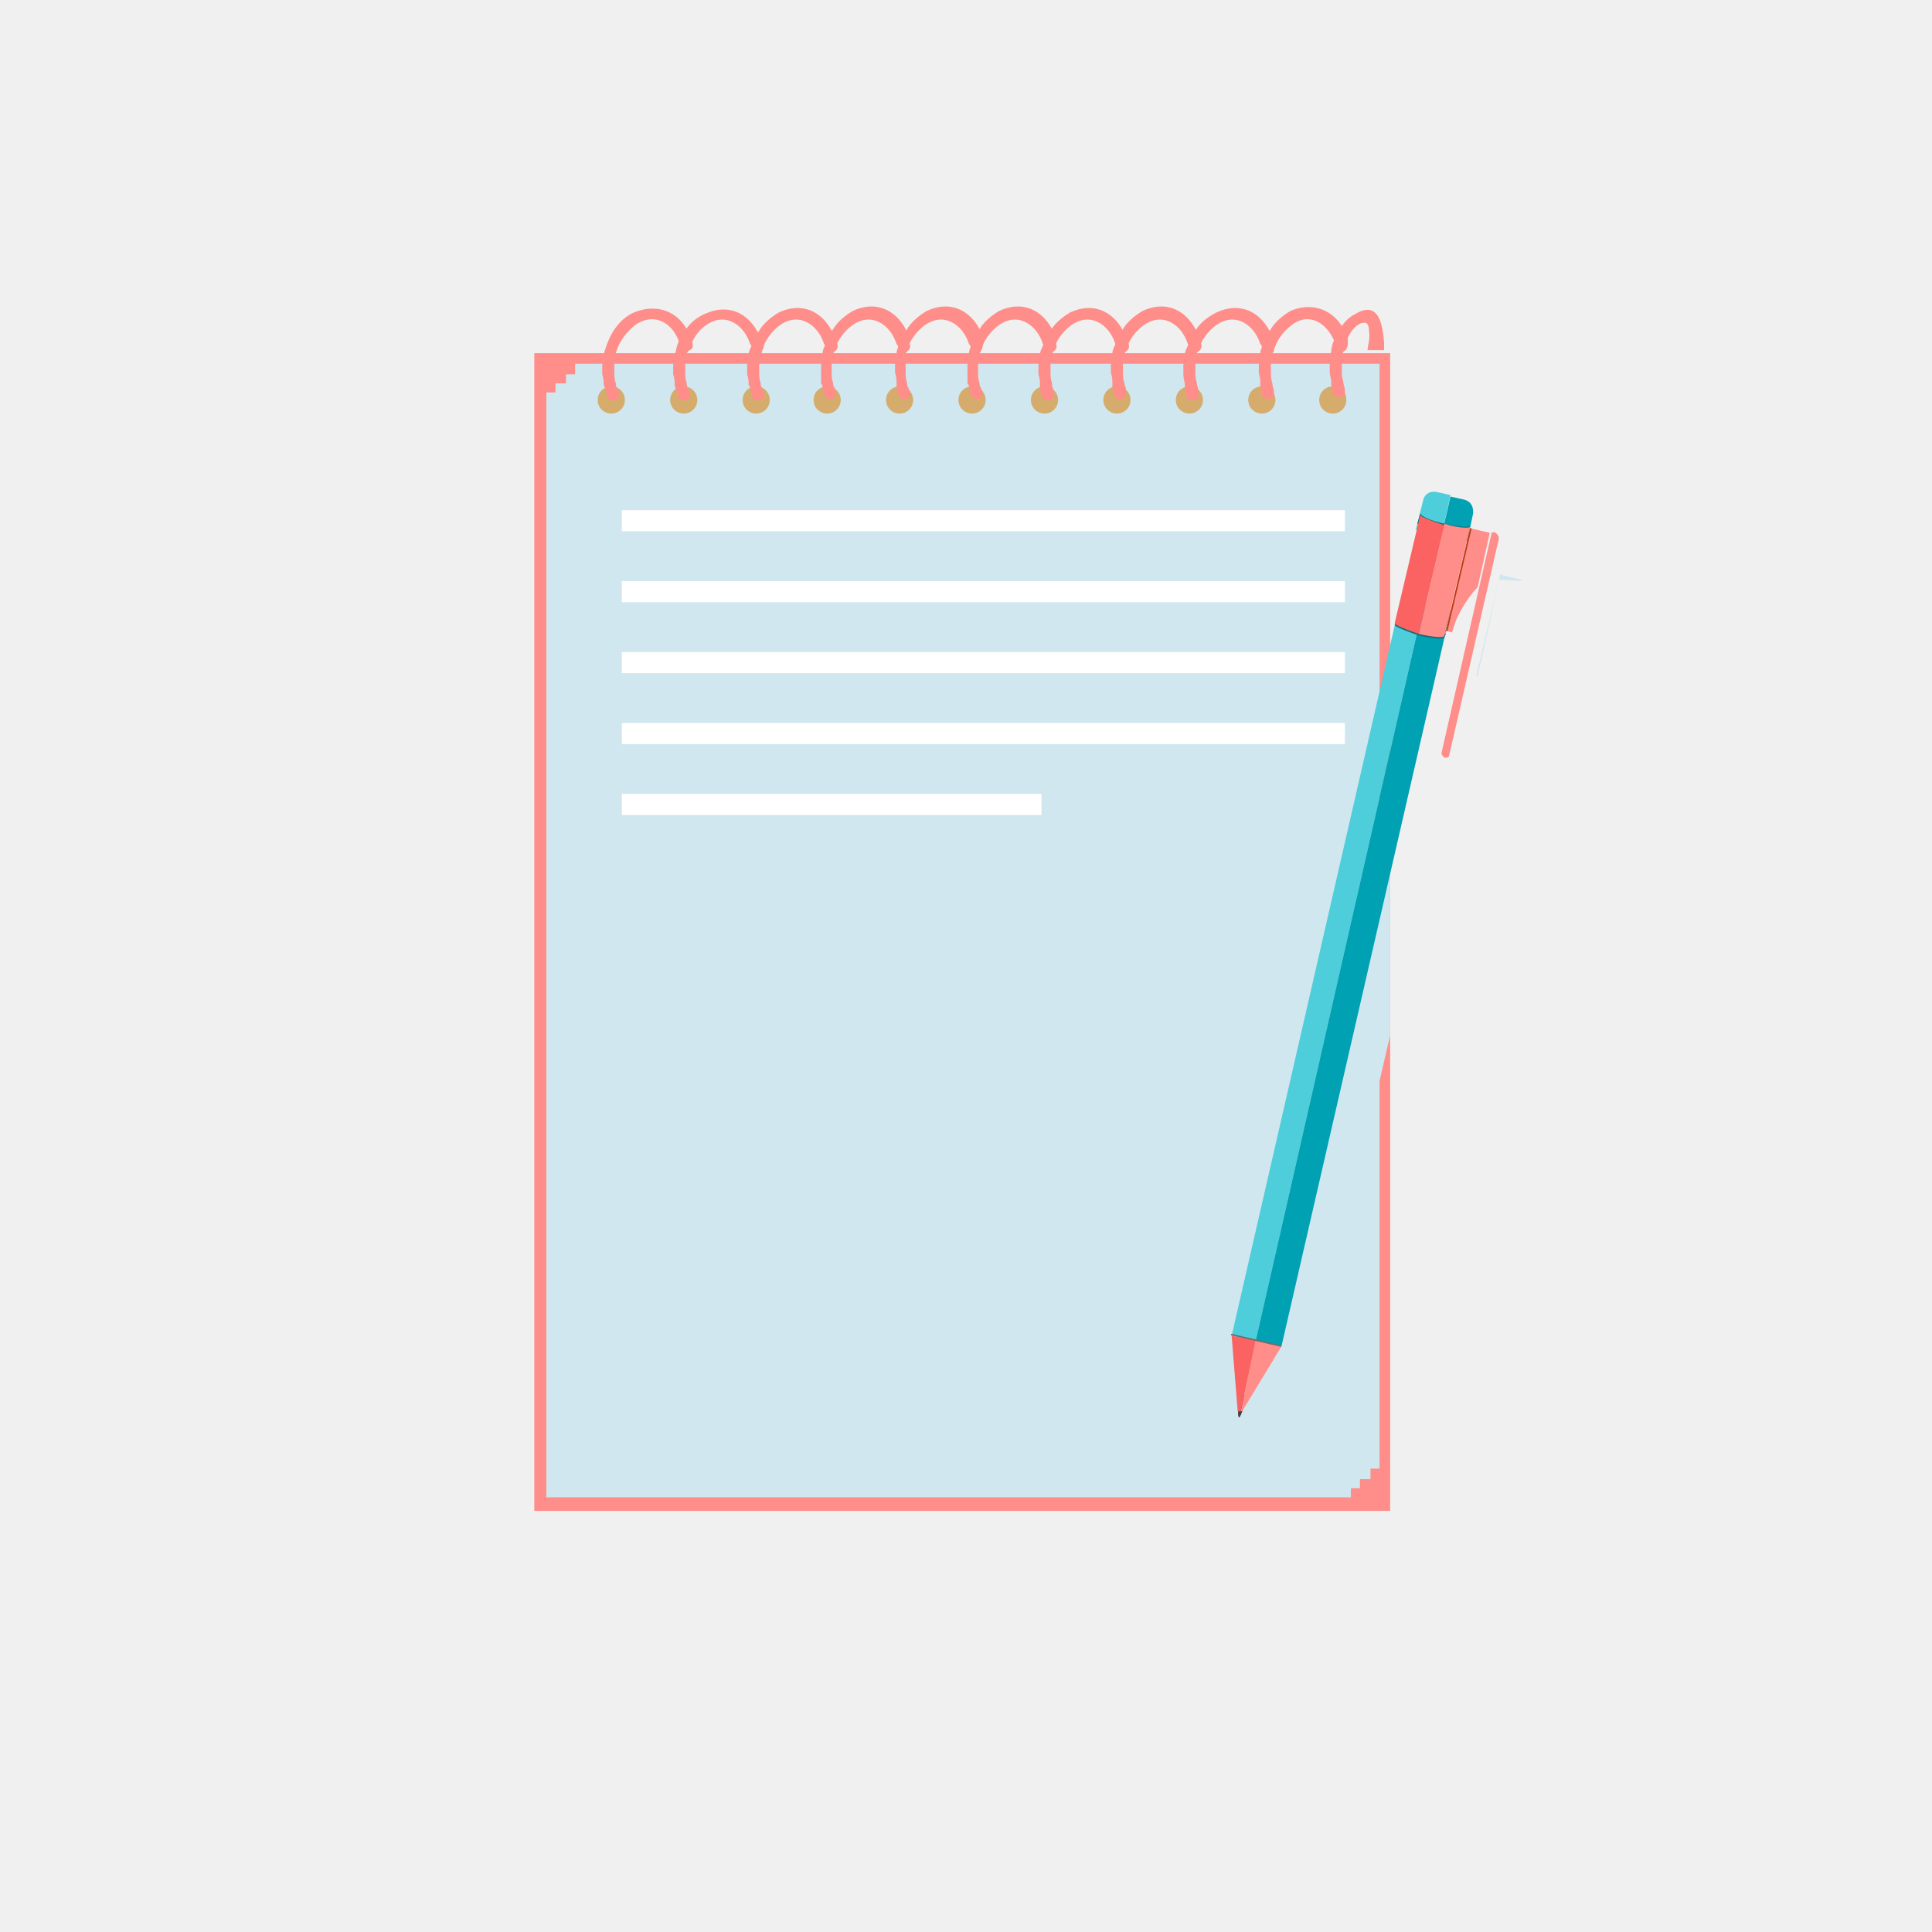
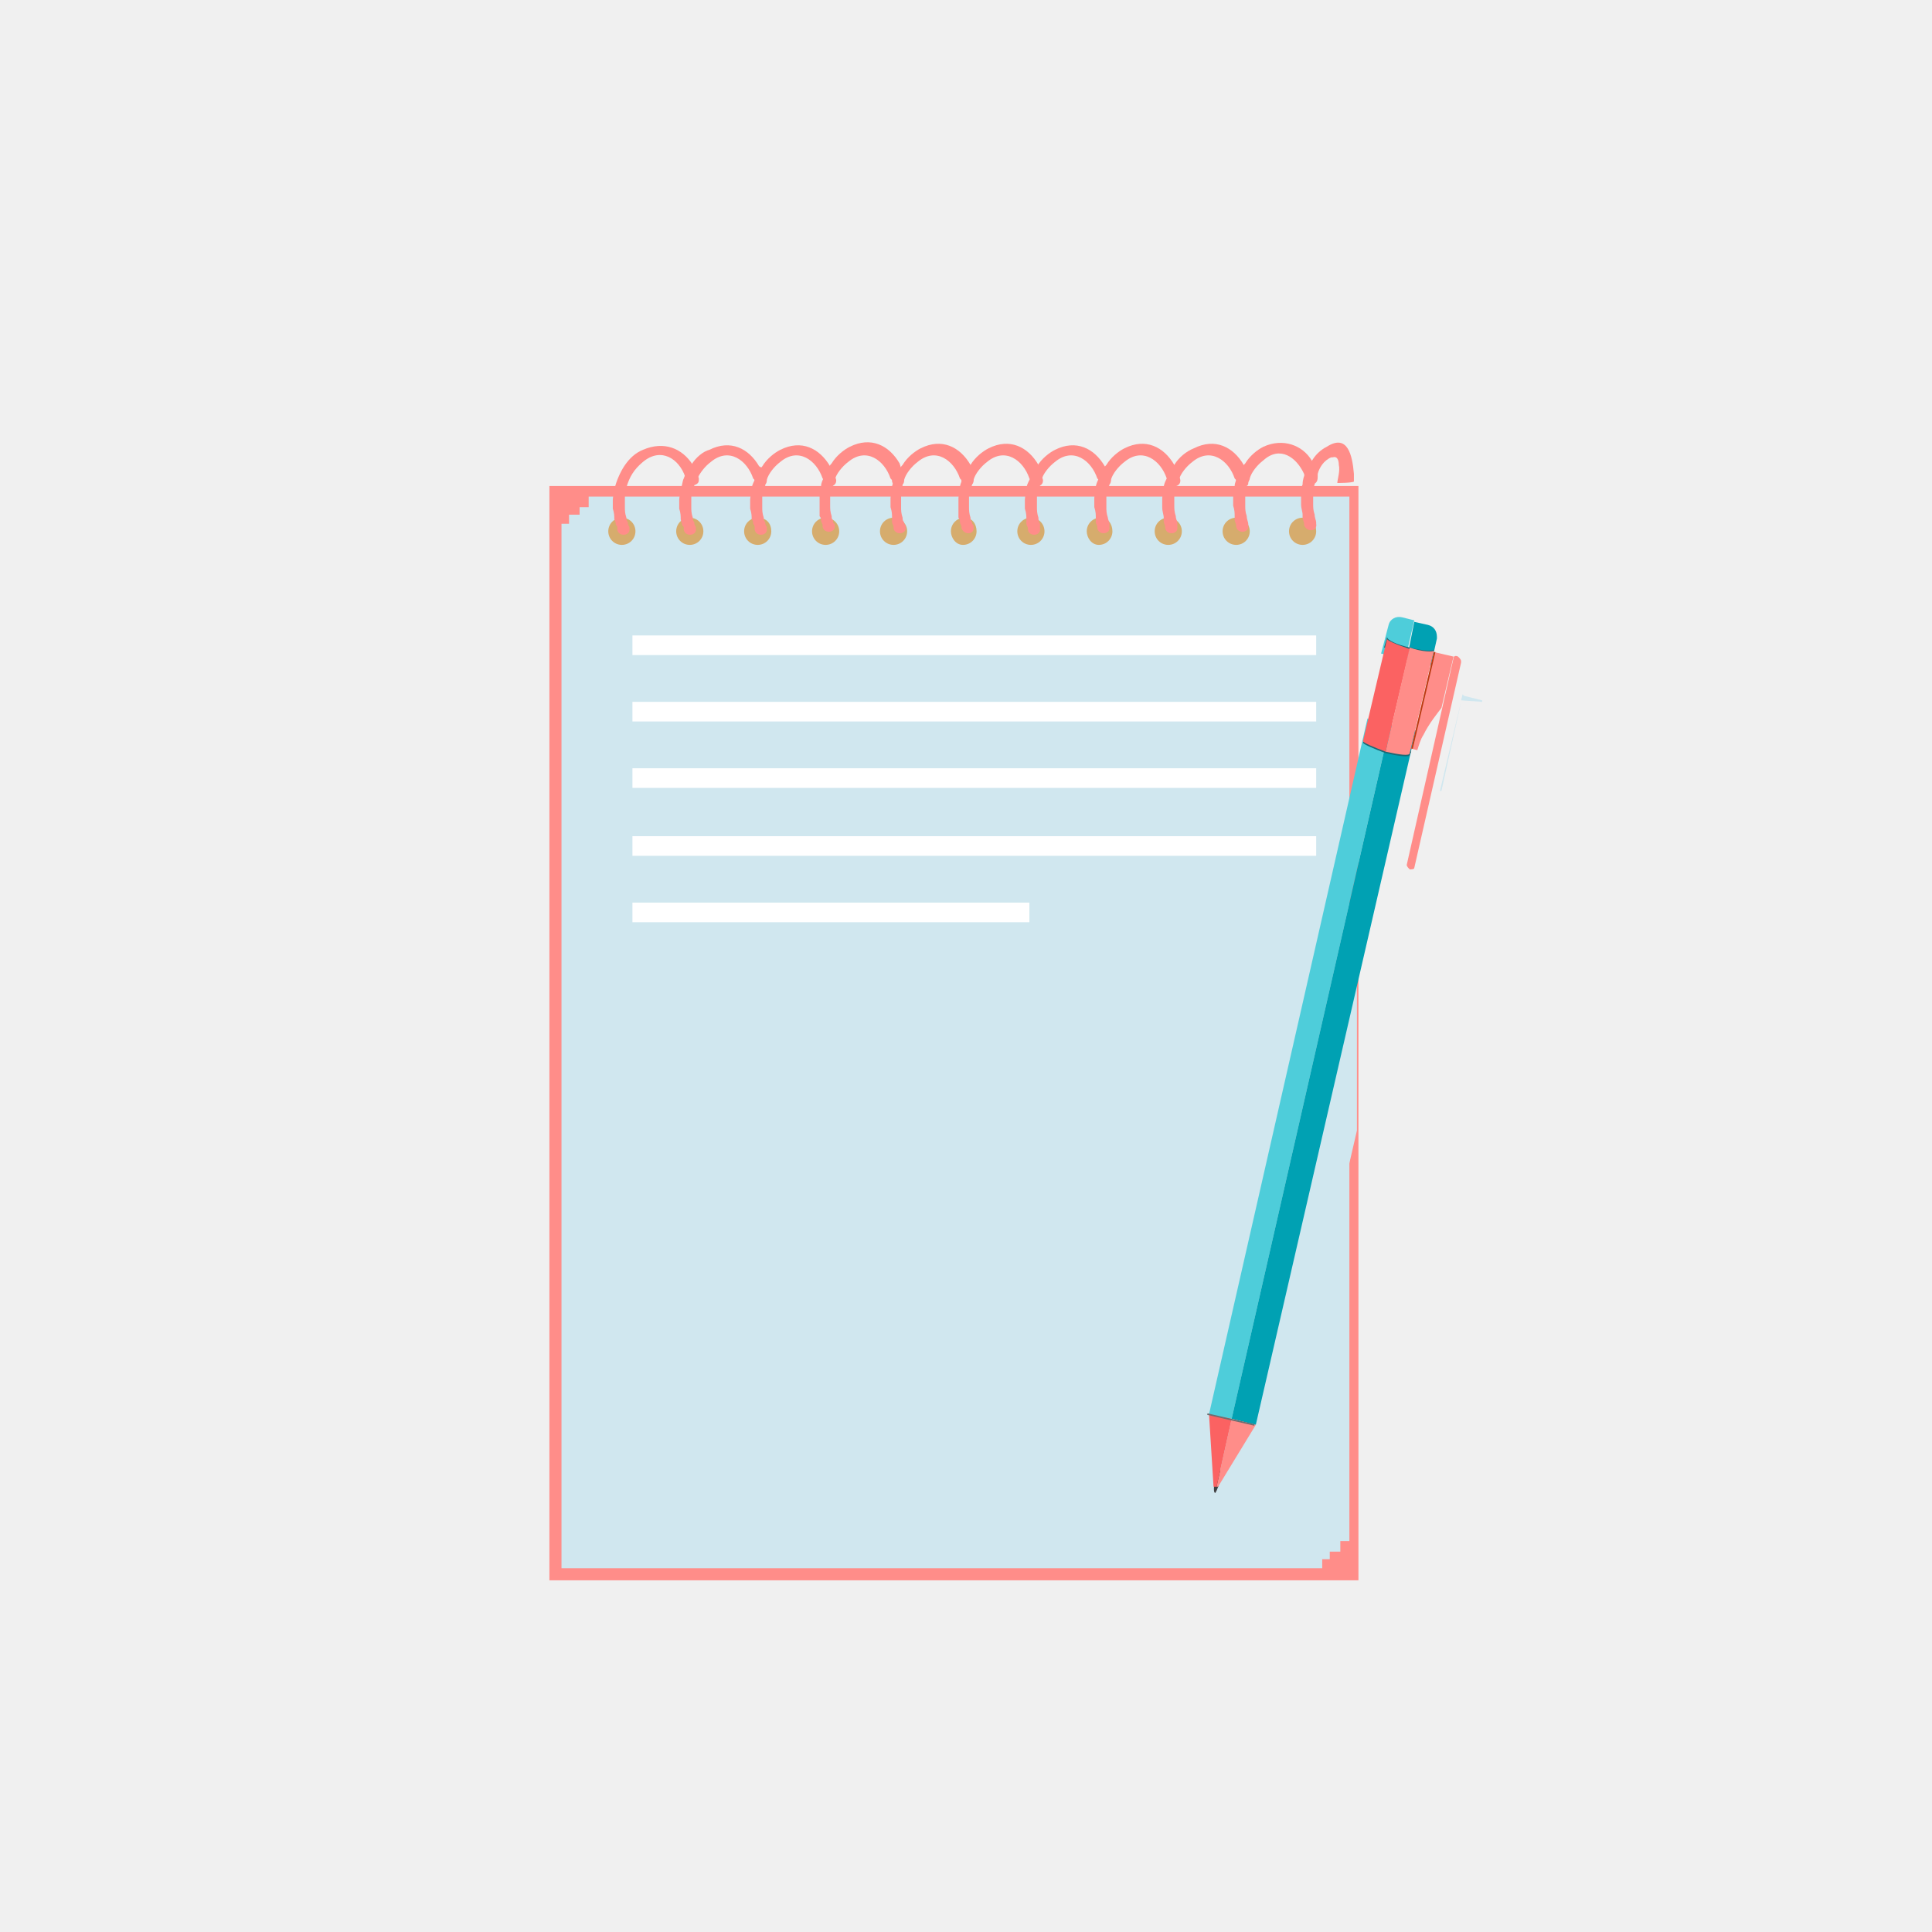
<svg xmlns="http://www.w3.org/2000/svg" version="1.1" id="图层_1" x="0px" y="0px" viewBox="0 0 128 128" style="enable-background:new 0 0 128 128;" xml:space="preserve">
  <style type="text/css">
	.st0{fill:#FF8D89;}
	.st1{fill:#D0E7EF;}
	.st2{fill:#D6AC6D;}
	.st3{fill:#FFFFFF;}
	.st4{fill:#EBE1B5;}
	.st5{fill:#4ECDDA;}
	.st6{fill:#00A1B3;}
	.st7{fill:#196975;}
	.st8{fill:#FB6262;}
	.st9{fill:#414042;}
	.st10{fill:#6D6E71;}
	.st11{fill:#BA3B10;}
</style>
  <g>
    <g>
-       <rect x="35.4" y="23.4" class="st0" width="56.7" height="76.7" />
-       <rect x="36.2" y="26" class="st1" width="53.3" height="73.2" />
-       <rect x="36.8" y="25.4" class="st1" width="53.3" height="73.2" />
-       <rect x="37.5" y="24.8" class="st1" width="53.3" height="73.2" />
-       <rect x="38.1" y="24.1" class="st1" width="53.3" height="73.2" />
+       <rect x="36.4" y="32.2" class="st0" width="53.6" height="72.5" />
+       <rect x="37.2" y="34.7" class="st1" width="50.4" height="69.2" />
+       <rect x="37.7" y="34.1" class="st1" width="50.4" height="69.2" />
+       <rect x="38.4" y="33.6" class="st1" width="50.4" height="69.2" />
+       <rect x="39" y="32.9" class="st1" width="50.4" height="69.2" />
      <g>
-         <path class="st2" d="M41.4,26.5c0,0.5-0.4,0.9-0.9,0.9c-0.5,0-0.9-0.4-0.9-0.9c0-0.5,0.4-0.9,0.9-0.9C41,25.6,41.4,26,41.4,26.5z     " />
-         <path class="st2" d="M46.2,26.5c0,0.5-0.4,0.9-0.9,0.9c-0.5,0-0.9-0.4-0.9-0.9c0-0.5,0.4-0.9,0.9-0.9     C45.8,25.6,46.2,26,46.2,26.5z" />
-         <path class="st2" d="M51,26.5c0,0.5-0.4,0.9-0.9,0.9c-0.5,0-0.9-0.4-0.9-0.9c0-0.5,0.4-0.9,0.9-0.9C50.6,25.6,51,26,51,26.5z" />
-         <path class="st2" d="M55.7,26.5c0,0.5-0.4,0.9-0.9,0.9c-0.5,0-0.9-0.4-0.9-0.9c0-0.5,0.4-0.9,0.9-0.9     C55.3,25.6,55.7,26,55.7,26.5z" />
-         <path class="st2" d="M60.5,26.5c0,0.5-0.4,0.9-0.9,0.9c-0.5,0-0.9-0.4-0.9-0.9c0-0.5,0.4-0.9,0.9-0.9     C60.1,25.6,60.5,26,60.5,26.5z" />
-         <path class="st2" d="M65.3,26.5c0,0.5-0.4,0.9-0.9,0.9c-0.5,0-0.9-0.4-0.9-0.9c0-0.5,0.4-0.9,0.9-0.9     C64.9,25.6,65.3,26,65.3,26.5z" />
-         <path class="st2" d="M70.1,26.5c0,0.5-0.4,0.9-0.9,0.9c-0.5,0-0.9-0.4-0.9-0.9c0-0.5,0.4-0.9,0.9-0.9     C69.7,25.6,70.1,26,70.1,26.5z" />
-         <path class="st2" d="M74.9,26.5c0,0.5-0.4,0.9-0.9,0.9s-0.9-0.4-0.9-0.9c0-0.5,0.4-0.9,0.9-0.9S74.9,26,74.9,26.5z" />
-         <path class="st2" d="M79.7,26.5c0,0.5-0.4,0.9-0.9,0.9s-0.9-0.4-0.9-0.9c0-0.5,0.4-0.9,0.9-0.9S79.7,26,79.7,26.5z" />
-         <path class="st2" d="M84.5,26.5c0,0.5-0.4,0.9-0.9,0.9s-0.9-0.4-0.9-0.9c0-0.5,0.4-0.9,0.9-0.9S84.5,26,84.5,26.5z" />
-         <path class="st2" d="M89.2,26.5c0,0.5-0.4,0.9-0.9,0.9c-0.5,0-0.9-0.4-0.9-0.9c0-0.5,0.4-0.9,0.9-0.9     C88.9,25.6,89.2,26,89.2,26.5z" />
+         <path class="st2" d="M42.1,35.2c0,0.5-0.4,0.9-0.9,0.9c-0.5,0-0.9-0.4-0.9-0.9c0-0.5,0.4-0.9,0.9-0.9     C41.7,34.3,42.1,34.7,42.1,35.2z" />
+         <path class="st2" d="M46.6,35.2c0,0.5-0.4,0.9-0.9,0.9c-0.5,0-0.9-0.4-0.9-0.9c0-0.5,0.4-0.9,0.9-0.9     C46.2,34.3,46.6,34.7,46.6,35.2z" />
+         <path class="st2" d="M51.1,35.2c0,0.5-0.4,0.9-0.9,0.9c-0.5,0-0.9-0.4-0.9-0.9c0-0.5,0.4-0.9,0.9-0.9     C50.8,34.3,51.1,34.7,51.1,35.2z" />
+         <path class="st2" d="M55.6,35.2c0,0.5-0.4,0.9-0.9,0.9c-0.5,0-0.9-0.4-0.9-0.9c0-0.5,0.4-0.9,0.9-0.9     C55.2,34.3,55.6,34.7,55.6,35.2z" />
+         <path class="st2" d="M60.1,35.2c0,0.5-0.4,0.9-0.9,0.9c-0.5,0-0.9-0.4-0.9-0.9c0-0.5,0.4-0.9,0.9-0.9     C59.7,34.3,60.1,34.7,60.1,35.2z" />
+         <path class="st2" d="M64.7,35.2c0,0.5-0.4,0.9-0.9,0.9S63,35.6,63,35.2c0-0.5,0.4-0.9,0.9-0.9S64.7,34.7,64.7,35.2z" />
+         <path class="st2" d="M69.2,35.2c0,0.5-0.4,0.9-0.9,0.9c-0.5,0-0.9-0.4-0.9-0.9c0-0.5,0.4-0.9,0.9-0.9     C68.8,34.3,69.2,34.7,69.2,35.2z" />
+         <path class="st2" d="M73.7,35.2c0,0.5-0.4,0.9-0.9,0.9S72,35.6,72,35.2c0-0.5,0.4-0.9,0.9-0.9S73.7,34.7,73.7,35.2z" />
+         <path class="st2" d="M78.3,35.2c0,0.5-0.4,0.9-0.9,0.9c-0.5,0-0.9-0.4-0.9-0.9c0-0.5,0.4-0.9,0.9-0.9     C77.9,34.3,78.3,34.7,78.3,35.2z" />
+         <path class="st2" d="M82.8,35.2c0,0.5-0.4,0.9-0.9,0.9s-0.9-0.4-0.9-0.9c0-0.5,0.4-0.9,0.9-0.9S82.8,34.7,82.8,35.2z" />
+         <path class="st2" d="M87.2,35.2c0,0.5-0.4,0.9-0.9,0.9s-0.9-0.4-0.9-0.9c0-0.5,0.4-0.9,0.9-0.9C86.9,34.3,87.2,34.7,87.2,35.2z" />
      </g>
      <g>
-         <path class="st0" d="M45.9,22.8c0,0.2,0,0.3-0.2,0.4c-0.2,0.1-0.5,0.1-0.6-0.2c0-0.1-0.1-0.2-0.1-0.3c-0.4-1.3-1.7-2.1-3-1.1     c-0.6,0.5-1,1.1-1.2,1.8c-0.1,0.2-0.1,0.5-0.1,0.7c0,0.2,0,0.4,0,0.6c0,0.2,0,0.4,0.1,0.7c0,0.1,0,0.2,0.1,0.3     c0,0.1,0,0.2,0.1,0.3c0,0,0,0.1,0,0.1c0.1,0.5-0.7,0.6-0.8,0.1c0-0.1,0-0.1,0-0.1c0-0.1,0-0.2-0.1-0.2c0-0.1,0-0.2-0.1-0.4     c0-0.2,0-0.4-0.1-0.7c0-0.2,0-0.4,0-0.6c0-0.2,0.1-0.5,0.1-0.7c0.3-1.2,0.9-2.3,2-2.8c1.5-0.6,2.8-0.1,3.5,1.1     C45.6,22.1,45.8,22.4,45.9,22.8C45.8,22.8,45.9,22.8,45.9,22.8z" />
+         <path class="st0" d="M46.3,31.7c0,0.2,0,0.3-0.2,0.4c-0.2,0.1-0.5,0.1-0.6-0.2c0-0.1-0.1-0.2-0.1-0.3c-0.4-1.2-1.6-2-2.8-1     c-0.6,0.5-0.9,1-1.1,1.7c-0.1,0.2-0.1,0.5-0.1,0.7c0,0.2,0,0.4,0,0.6s0,0.4,0.1,0.7c0,0.1,0,0.2,0.1,0.3c0,0.1,0,0.2,0.1,0.3v0.1     c0.1,0.5-0.7,0.6-0.8,0.1c0-0.1,0-0.1,0-0.1c0-0.1,0-0.2-0.1-0.2c0-0.1,0-0.2-0.1-0.4c0-0.2,0-0.4-0.1-0.7c0-0.2,0-0.4,0-0.6     s0.1-0.5,0.1-0.7c0.3-1.1,0.9-2.2,1.9-2.6c1.4-0.6,2.6-0.1,3.3,1C46,31,46.2,31.3,46.3,31.7C46.2,31.7,46.3,31.7,46.3,31.7z" />
      </g>
      <g>
-         <path class="st0" d="M50.6,22.9c0,0.1,0,0.2-0.1,0.3c-0.2,0.2-0.6,0.2-0.7-0.2c0-0.1,0-0.1-0.1-0.2c-0.4-1.3-1.7-2.2-3-1.2     c-0.4,0.3-0.7,0.7-0.9,1.2c0,0,0,0,0,0c-0.1,0.1-0.1,0.3-0.2,0.4c0,0.1,0,0.1-0.1,0.2c-0.1,0.2-0.1,0.5-0.1,0.7     c0,0.2,0,0.4,0,0.6c0,0.2,0,0.4,0.1,0.7c0,0.1,0,0.2,0.1,0.3c0,0.1,0,0.2,0.1,0.3c0,0,0,0.1,0,0.1c0.1,0.5-0.7,0.6-0.8,0.1     c0-0.1,0-0.1,0-0.1c0-0.1,0-0.1-0.1-0.2c0-0.1-0.1-0.3-0.1-0.4c0-0.2,0-0.4-0.1-0.7c0-0.2,0-0.4,0-0.6c0-0.2,0.1-0.5,0.1-0.7     c0.1-0.2,0.1-0.5,0.2-0.7c0.1-0.3,0.3-0.7,0.5-0.9c0.3-0.5,0.8-0.9,1.3-1.1c1.5-0.7,2.8-0.1,3.5,1.2     C50.4,22.1,50.5,22.5,50.6,22.9C50.6,22.8,50.6,22.9,50.6,22.9z" />
+         <path class="st0" d="M50.8,31.8c0,0.1,0,0.2-0.1,0.3c-0.2,0.2-0.6,0.2-0.7-0.2c0-0.1,0-0.1-0.1-0.2c-0.4-1.2-1.6-2.1-2.8-1.1     c-0.4,0.3-0.7,0.7-0.9,1.1l0,0c-0.1,0.1-0.1,0.3-0.2,0.4c0,0.1,0,0.1-0.1,0.2c-0.1,0.2-0.1,0.5-0.1,0.7c0,0.2,0,0.4,0,0.6     s0,0.4,0.1,0.7c0,0.1,0,0.2,0.1,0.3c0,0.1,0,0.2,0.1,0.3v0.1c0.1,0.5-0.7,0.6-0.8,0.1c0-0.1,0-0.1,0-0.1c0-0.1,0-0.1-0.1-0.2     c0-0.1-0.1-0.3-0.1-0.4c0-0.2,0-0.4-0.1-0.7c0-0.2,0-0.4,0-0.6s0.1-0.5,0.1-0.7c0.1-0.2,0.1-0.5,0.2-0.7c0.1-0.3,0.3-0.7,0.5-0.9     c0.3-0.5,0.8-0.9,1.2-1c1.4-0.7,2.6-0.1,3.3,1.1C50.6,31,50.7,31.4,50.8,31.8C50.8,31.7,50.8,31.8,50.8,31.8z" />
      </g>
      <g>
-         <path class="st0" d="M55.5,22.9c0,0.1,0,0.2-0.1,0.3c-0.2,0.2-0.6,0.2-0.7-0.2c0-0.1,0-0.1-0.1-0.2c-0.4-1.3-1.7-2.2-3-1.2     c-0.4,0.3-0.8,0.8-1,1.3c0,0.1-0.1,0.2-0.1,0.3c0,0.1,0,0.2-0.1,0.2c-0.1,0.2-0.1,0.5-0.1,0.7c0,0.2,0,0.4,0,0.6     c0,0.2,0,0.4,0.1,0.7c0,0.1,0,0.2,0.1,0.3c0,0.1,0,0.2,0.1,0.3c0,0,0,0.1,0,0.1c0.1,0.5-0.7,0.6-0.8,0.1c0-0.1,0-0.1,0-0.1     c0-0.1,0-0.2-0.1-0.3c0-0.1,0-0.2-0.1-0.3c0-0.2,0-0.4-0.1-0.7c0-0.2,0-0.4,0-0.6c0-0.2,0.1-0.5,0.1-0.7c0-0.2,0.1-0.4,0.2-0.6     c0.1-0.3,0.3-0.7,0.5-1c0.3-0.5,0.8-0.9,1.3-1.2c1.5-0.7,2.8-0.1,3.5,1.2C55.2,22.1,55.4,22.5,55.5,22.9     C55.5,22.8,55.5,22.9,55.5,22.9z" />
+         <path class="st0" d="M55.4,31.8c0,0.1,0,0.2-0.1,0.3c-0.2,0.2-0.6,0.2-0.7-0.2c0-0.1,0-0.1-0.1-0.2c-0.4-1.2-1.6-2.1-2.8-1.1     c-0.4,0.3-0.8,0.8-0.9,1.2c0,0.1-0.1,0.2-0.1,0.3c0,0.1,0,0.2-0.1,0.2c-0.1,0.2-0.1,0.5-0.1,0.7s0,0.4,0,0.6s0,0.4,0.1,0.7     c0,0.1,0,0.2,0.1,0.3c0,0.1,0,0.2,0.1,0.3v0.1c0.1,0.5-0.7,0.6-0.8,0.1c0-0.1,0-0.1,0-0.1c0-0.1,0-0.2-0.1-0.3     c0-0.1,0-0.2-0.1-0.3c0-0.2,0-0.4-0.1-0.7c0-0.2,0-0.4,0-0.6s0.1-0.5,0.1-0.7s0.1-0.4,0.2-0.6c0.1-0.3,0.3-0.7,0.5-0.9     c0.3-0.5,0.8-0.9,1.2-1.1c1.4-0.7,2.6-0.1,3.3,1.1C55.1,31,55.3,31.4,55.4,31.8C55.4,31.7,55.4,31.8,55.4,31.8z" />
      </g>
      <g>
-         <path class="st0" d="M60.3,22.9c0,0.1,0,0.2-0.1,0.3c-0.2,0.2-0.6,0.2-0.7-0.2c0-0.1,0-0.1-0.1-0.2c-0.4-1.3-1.7-2.2-3-1.2     c-0.4,0.3-0.8,0.8-1,1.3c0,0.1-0.1,0.2-0.1,0.3c0,0.1-0.1,0.2-0.1,0.2c-0.1,0.2-0.1,0.5-0.1,0.7c0,0.2,0,0.4,0,0.6     c0,0.2,0,0.4,0.1,0.7c0,0.1,0,0.2,0.1,0.3c0,0.1,0,0.2,0.1,0.2c0,0,0,0.1,0,0.1c0.1,0.5-0.7,0.6-0.8,0.1c0-0.1,0-0.1,0-0.1     c0-0.1-0.1-0.2-0.1-0.3c0-0.1,0-0.2-0.1-0.3c0-0.2,0-0.4,0-0.7c0-0.2,0-0.4,0-0.6c0-0.2,0.1-0.5,0.1-0.7c0-0.2,0.1-0.4,0.2-0.6     c0.1-0.3,0.3-0.7,0.5-1c0.3-0.5,0.8-0.9,1.3-1.2c1.5-0.7,2.8-0.1,3.5,1.2C60.1,22.1,60.2,22.5,60.3,22.9     C60.3,22.8,60.3,22.9,60.3,22.9z" />
+         <path class="st0" d="M59.9,31.8c0,0.1,0,0.2-0.1,0.3c-0.2,0.2-0.6,0.2-0.7-0.2c0-0.1,0-0.1-0.1-0.2c-0.4-1.2-1.6-2.1-2.8-1.1     c-0.4,0.3-0.8,0.8-0.9,1.2c0,0.1-0.1,0.2-0.1,0.3c0,0.1-0.1,0.2-0.1,0.2C55,32.4,55,32.7,55,32.9s0,0.4,0,0.6s0,0.4,0.1,0.7     c0,0.1,0,0.2,0.1,0.3c0,0.1,0,0.2,0.1,0.2v0.1c0.1,0.5-0.7,0.6-0.8,0.1c0-0.1,0-0.1,0-0.1c0-0.1-0.1-0.2-0.1-0.3s0-0.2-0.1-0.3     c0-0.2,0-0.4,0-0.7c0-0.2,0-0.4,0-0.6c0-0.2,0.1-0.5,0.1-0.7s0.1-0.4,0.2-0.6c0.1-0.3,0.3-0.7,0.5-0.9c0.3-0.5,0.8-0.9,1.2-1.1     c1.4-0.7,2.6-0.1,3.3,1.1C59.7,31,59.8,31.4,59.9,31.8C59.9,31.7,59.9,31.8,59.9,31.8z" />
      </g>
      <g>
-         <path class="st0" d="M65.1,22.9c0,0.1,0,0.2-0.1,0.3c-0.2,0.2-0.6,0.2-0.7-0.2c0-0.1,0-0.1-0.1-0.2c-0.4-1.3-1.7-2.2-3-1.2     c-0.4,0.3-0.8,0.8-1,1.3c-0.1,0.1-0.1,0.2-0.1,0.3c0,0.1,0,0.1-0.1,0.2C60,23.7,60,23.9,60,24.1c0,0.2,0,0.4,0,0.6     c0,0.2,0,0.4,0.1,0.7c0,0.1,0,0.2,0.1,0.3c0,0.1,0,0.1,0.1,0.2c0,0,0,0.1,0,0.1c0.1,0.5-0.7,0.6-0.8,0.1c0-0.1,0-0.1,0-0.1     c0-0.1-0.1-0.2-0.1-0.3c0-0.1,0-0.2,0-0.3c0-0.2,0-0.4-0.1-0.7c0-0.2,0-0.4,0-0.6c0-0.2,0.1-0.5,0.1-0.7c0-0.2,0.1-0.4,0.2-0.6     c0.1-0.3,0.3-0.7,0.5-1c0.3-0.5,0.8-0.9,1.3-1.2c1.5-0.7,2.8-0.1,3.5,1.2C64.9,22.1,65,22.5,65.1,22.9     C65.1,22.8,65.1,22.9,65.1,22.9z" />
+         <path class="st0" d="M64.5,31.8c0,0.1,0,0.2-0.1,0.3c-0.2,0.2-0.6,0.2-0.7-0.2c0-0.1,0-0.1-0.1-0.2c-0.4-1.2-1.6-2.1-2.8-1.1     c-0.4,0.3-0.8,0.8-0.9,1.2c-0.1,0.1-0.1,0.2-0.1,0.3c0,0.1,0,0.1-0.1,0.2c0,0.3,0,0.5,0,0.7s0,0.4,0,0.6s0,0.4,0.1,0.7     c0,0.1,0,0.2,0.1,0.3c0,0.1,0,0.1,0.1,0.2v0.1c0.1,0.5-0.7,0.6-0.8,0.1c0-0.1,0-0.1,0-0.1c0-0.1-0.1-0.2-0.1-0.3s0-0.2,0-0.3     c0-0.2,0-0.4-0.1-0.7c0-0.2,0-0.4,0-0.6s0.1-0.5,0.1-0.7s0.1-0.4,0.2-0.6c0.1-0.3,0.3-0.7,0.5-0.9c0.3-0.5,0.8-0.9,1.2-1.1     c1.4-0.7,2.6-0.1,3.3,1.1C64.3,31,64.4,31.4,64.5,31.8C64.5,31.7,64.5,31.8,64.5,31.8z" />
      </g>
      <g>
-         <path class="st0" d="M70,22.9c0,0.1,0,0.2-0.1,0.3c-0.2,0.2-0.6,0.2-0.7-0.2c0-0.1,0-0.1-0.1-0.2c-0.4-1.3-1.7-2.2-3-1.2     c-0.4,0.3-0.8,0.8-1,1.3c0,0.1-0.1,0.2-0.1,0.3c0,0.1-0.1,0.2-0.1,0.2c-0.1,0.2-0.1,0.5-0.1,0.7c0,0.2,0,0.4,0,0.6     c0,0.2,0,0.4,0.1,0.7c0,0.1,0,0.2,0.1,0.3c0,0.1,0,0.1,0.1,0.2c0,0,0,0.1,0,0.1c0.1,0.5-0.6,0.6-0.8,0.1c0-0.1,0-0.1,0-0.1     c0-0.1-0.1-0.2-0.1-0.3c0-0.1,0-0.2-0.1-0.3c0-0.2,0-0.4,0-0.7c0-0.2,0-0.4,0-0.6c0-0.2,0.1-0.5,0.1-0.7c0-0.2,0.1-0.4,0.2-0.6     c0.1-0.3,0.3-0.7,0.5-1c0.3-0.5,0.8-0.9,1.3-1.2c1.5-0.7,2.8-0.1,3.5,1.2C69.7,22.1,69.9,22.5,70,22.9C70,22.8,70,22.9,70,22.9z" />
+         <path class="st0" d="M69.1,31.8c0,0.1,0,0.2-0.1,0.3c-0.2,0.2-0.6,0.2-0.7-0.2c0-0.1,0-0.1-0.1-0.2c-0.4-1.2-1.6-2.1-2.8-1.1     c-0.4,0.3-0.8,0.8-0.9,1.2c0,0.1-0.1,0.2-0.1,0.3c0,0.1-0.1,0.2-0.1,0.2c-0.1,0.2-0.1,0.5-0.1,0.7s0,0.4,0,0.6s0,0.4,0.1,0.7     c0,0.1,0,0.2,0.1,0.3c0,0.1,0,0.1,0.1,0.2v0.1c0.1,0.5-0.6,0.6-0.8,0.1c0-0.1,0-0.1,0-0.1c0-0.1-0.1-0.2-0.1-0.3s0-0.2-0.1-0.3     c0-0.2,0-0.4,0-0.7c0-0.2,0-0.4,0-0.6c0-0.2,0.1-0.5,0.1-0.7s0.1-0.4,0.2-0.6c0.1-0.3,0.3-0.7,0.5-0.9c0.3-0.5,0.8-0.9,1.2-1.1     c1.4-0.7,2.6-0.1,3.3,1.1C68.8,31,69,31.4,69.1,31.8C69.1,31.7,69.1,31.8,69.1,31.8z" />
      </g>
      <g>
-         <path class="st0" d="M74.8,22.9c0,0.1,0,0.2-0.1,0.3c-0.2,0.2-0.6,0.2-0.7-0.2c0-0.1,0-0.1-0.1-0.2c-0.4-1.3-1.7-2.2-3-1.2     c-0.4,0.3-0.8,0.8-1,1.3c0,0.1-0.1,0.2-0.1,0.3c0,0.1,0,0.1-0.1,0.2c-0.1,0.2-0.1,0.5-0.1,0.7c0,0.2,0,0.4,0,0.6     c0,0.2,0,0.4,0.1,0.7c0,0.1,0,0.3,0.1,0.4c0,0.1,0,0.1,0,0.2c0,0,0,0.1,0,0.1c0.1,0.5-0.7,0.6-0.8,0.1c0-0.1,0-0.1,0-0.1     c0-0.1-0.1-0.2-0.1-0.3c0-0.1,0-0.2,0-0.3c0-0.2,0-0.4-0.1-0.7c0-0.2,0-0.4,0-0.6c0-0.2,0.1-0.5,0.1-0.7c0-0.2,0.1-0.4,0.2-0.6     c0.1-0.3,0.3-0.7,0.5-1c0.3-0.5,0.8-0.9,1.3-1.2c1.5-0.7,2.8-0.1,3.5,1.2C74.6,22.1,74.7,22.5,74.8,22.9     C74.8,22.8,74.8,22.9,74.8,22.9z" />
+         <path class="st0" d="M73.6,31.8c0,0.1,0,0.2-0.1,0.3c-0.2,0.2-0.6,0.2-0.7-0.2c0-0.1,0-0.1-0.1-0.2c-0.4-1.2-1.6-2.1-2.8-1.1     c-0.4,0.3-0.8,0.8-0.9,1.2c0,0.1-0.1,0.2-0.1,0.3c0,0.1,0,0.1-0.1,0.2c-0.1,0.2-0.1,0.5-0.1,0.7s0,0.4,0,0.6s0,0.4,0.1,0.7     c0,0.1,0,0.3,0.1,0.4c0,0.1,0,0.1,0,0.2v0.1c0.1,0.5-0.7,0.6-0.8,0.1c0-0.1,0-0.1,0-0.1c0-0.1-0.1-0.2-0.1-0.3s0-0.2,0-0.3     c0-0.2,0-0.4-0.1-0.7c0-0.2,0-0.4,0-0.6c0-0.2,0.1-0.5,0.1-0.7s0.1-0.4,0.2-0.6c0.1-0.3,0.3-0.7,0.5-0.9c0.3-0.5,0.8-0.9,1.2-1.1     c1.4-0.7,2.6-0.1,3.3,1.1C73.4,31,73.5,31.4,73.6,31.8C73.6,31.7,73.6,31.8,73.6,31.8z" />
      </g>
      <g>
-         <path class="st0" d="M79.6,22.9c0,0.1,0,0.2-0.1,0.3c-0.2,0.2-0.6,0.2-0.7-0.2c0-0.1,0-0.1-0.1-0.2c-0.4-1.3-1.7-2.2-3-1.2     c-0.4,0.3-0.8,0.8-1,1.3c0,0.1-0.1,0.2-0.1,0.3c0,0.1-0.1,0.2-0.1,0.2c-0.1,0.2-0.1,0.5-0.1,0.7c0,0.2,0,0.4,0,0.6     c0,0.2,0,0.4,0.1,0.7c0,0.1,0.1,0.3,0.1,0.4c0,0,0,0.1,0,0.1c0,0,0,0,0,0.1c0.1,0.5-0.7,0.6-0.8,0.1c0-0.1,0-0.1,0-0.1     c0-0.1-0.1-0.2-0.1-0.3c0-0.1,0-0.2,0-0.3c0-0.2,0-0.4-0.1-0.7c0-0.2,0-0.4,0-0.6c0-0.2,0.1-0.5,0.1-0.7c0-0.2,0.1-0.4,0.2-0.6     c0.1-0.3,0.3-0.7,0.5-1c0.3-0.5,0.8-0.9,1.3-1.2c1.5-0.7,2.8-0.1,3.5,1.2C79.4,22.1,79.5,22.5,79.6,22.9     C79.6,22.8,79.6,22.9,79.6,22.9z" />
+         <path class="st0" d="M78.2,31.8c0,0.1,0,0.2-0.1,0.3c-0.2,0.2-0.6,0.2-0.7-0.2c0-0.1,0-0.1-0.1-0.2c-0.4-1.2-1.6-2.1-2.8-1.1     c-0.4,0.3-0.8,0.8-0.9,1.2c0,0.1-0.1,0.2-0.1,0.3c0,0.1-0.1,0.2-0.1,0.2c-0.1,0.2-0.1,0.5-0.1,0.7s0,0.4,0,0.6s0,0.4,0.1,0.7     c0,0.1,0.1,0.3,0.1,0.4v0.1c0,0,0,0,0,0.1c0.1,0.5-0.7,0.6-0.8,0.1c0-0.1,0-0.1,0-0.1c0-0.1-0.1-0.2-0.1-0.3s0-0.2,0-0.3     c0-0.2,0-0.4-0.1-0.7c0-0.2,0-0.4,0-0.6c0-0.2,0.1-0.5,0.1-0.7s0.1-0.4,0.2-0.6c0.1-0.3,0.3-0.7,0.5-0.9c0.3-0.5,0.8-0.9,1.2-1.1     c1.4-0.7,2.6-0.1,3.3,1.1C78,31,78.1,31.4,78.2,31.8C78.2,31.7,78.2,31.8,78.2,31.8z" />
      </g>
      <g>
-         <path class="st0" d="M84.4,22.9c0,0.1,0,0.2-0.1,0.3c-0.2,0.2-0.6,0.2-0.7-0.2c0-0.1,0-0.1-0.1-0.2c-0.4-1.3-1.7-2.2-3-1.2     c-0.4,0.3-0.8,0.8-1,1.3c-0.1,0.1-0.1,0.2-0.1,0.3c0,0.1-0.1,0.1-0.1,0.2c-0.1,0.2-0.1,0.5-0.1,0.7c0,0.2,0,0.4,0,0.6     c0,0.2,0,0.4,0.1,0.7c0,0.2,0.1,0.3,0.1,0.5c0,0,0,0,0,0.1c0,0,0,0.1,0,0.1c0.1,0.5-0.7,0.6-0.8,0.1c0-0.1,0-0.1,0-0.1     c0-0.1-0.1-0.2-0.1-0.4c0-0.1,0-0.2,0-0.2c0-0.2-0.1-0.4-0.1-0.7c0-0.2,0-0.4,0-0.6c0-0.2,0.1-0.5,0.1-0.7c0-0.2,0.1-0.4,0.2-0.6     c0.1-0.3,0.3-0.7,0.5-1c0.3-0.5,0.8-0.9,1.4-1.2c1.5-0.7,2.8-0.1,3.5,1.2C84.2,22.1,84.3,22.5,84.4,22.9     C84.4,22.8,84.4,22.9,84.4,22.9z" />
+         <path class="st0" d="M82.7,31.8c0,0.1,0,0.2-0.1,0.3c-0.2,0.2-0.6,0.2-0.7-0.2c0-0.1,0-0.1-0.1-0.2c-0.4-1.2-1.6-2.1-2.8-1.1     c-0.4,0.3-0.8,0.8-0.9,1.2C78,31.9,78,31.9,78,32c0,0.1-0.1,0.1-0.1,0.2c-0.1,0.2-0.1,0.5-0.1,0.7s0,0.4,0,0.6s0,0.4,0.1,0.7     c0,0.2,0.1,0.3,0.1,0.5c0,0,0,0,0,0.1v0.1c0.1,0.5-0.7,0.6-0.8,0.1c0-0.1,0-0.1,0-0.1c0-0.1-0.1-0.2-0.1-0.4c0-0.1,0-0.2,0-0.2     c0-0.2-0.1-0.4-0.1-0.7c0-0.2,0-0.4,0-0.6s0.1-0.5,0.1-0.7s0.1-0.4,0.2-0.6c0.1-0.3,0.3-0.7,0.5-0.9c0.3-0.5,0.8-0.9,1.3-1.1     c1.4-0.7,2.6-0.1,3.3,1.1C82.5,31,82.6,31.4,82.7,31.8C82.7,31.7,82.7,31.8,82.7,31.8z" />
      </g>
      <g>
-         <path class="st0" d="M89,23.3c-0.2,0.1-0.5,0-0.5-0.3c0-0.1-0.1-0.3-0.1-0.4c-0.5-1.2-1.7-2-2.9-1c-0.4,0.3-0.8,0.8-1,1.3     c0,0.1-0.1,0.2-0.1,0.3c0,0.1,0,0.1-0.1,0.2c-0.1,0.2-0.1,0.5-0.1,0.7c0,0.2,0,0.4,0,0.6c0,0.2,0,0.4,0.1,0.7     c0,0.2,0.1,0.4,0.1,0.5v0c0,0,0,0,0,0.1c0.1,0.5-0.7,0.6-0.8,0.1c0-0.1,0-0.1,0-0.1c0-0.1-0.1-0.2-0.1-0.4c0-0.1,0-0.1,0-0.2     c0-0.2,0-0.4-0.1-0.7c0-0.2,0-0.4,0-0.6c0-0.2,0.1-0.5,0.1-0.7c0-0.2,0.1-0.4,0.2-0.6c0.1-0.3,0.3-0.7,0.5-1     c0.3-0.5,0.8-0.9,1.3-1.2c1.4-0.6,2.7-0.1,3.4,1c0.2,0.3,0.3,0.6,0.4,0.9c0,0.1,0,0.1,0,0.2C89.3,23,89.2,23.2,89,23.3z" />
+         <path class="st0" d="M87,32.1c-0.2,0.1-0.5,0-0.5-0.3c0-0.1-0.1-0.3-0.1-0.4c-0.5-1.1-1.6-1.9-2.7-0.9c-0.4,0.3-0.8,0.8-0.9,1.2     c0,0.1-0.1,0.2-0.1,0.3c0,0.1,0,0.1-0.1,0.2c-0.1,0.2-0.1,0.5-0.1,0.7s0,0.4,0,0.6s0,0.4,0.1,0.7c0,0.2,0.1,0.4,0.1,0.5l0,0     c0,0,0,0,0,0.1c0.1,0.5-0.7,0.6-0.8,0.1c0-0.1,0-0.1,0-0.1c0-0.1-0.1-0.2-0.1-0.4c0-0.1,0-0.1,0-0.2c0-0.2,0-0.4-0.1-0.7     c0-0.2,0-0.4,0-0.6s0.1-0.5,0.1-0.7s0.1-0.4,0.2-0.6c0.1-0.3,0.3-0.7,0.5-0.9c0.3-0.5,0.8-0.9,1.2-1.1c1.3-0.6,2.6-0.1,3.2,0.9     c0.2,0.3,0.3,0.6,0.4,0.9c0,0.1,0,0.1,0,0.2C87.3,31.9,87.2,32,87,32.1z" />
      </g>
      <g>
-         <path class="st0" d="M90.6,23.2c0-0.2,0.2-0.8,0.1-1.3c0-0.3-0.1-0.6-0.4-0.5c0,0,0,0-0.1,0c-0.5,0.2-0.8,0.7-1,1.2     c0,0.1-0.1,0.2-0.1,0.3c0,0.1-0.1,0.2-0.1,0.3c0,0,0,0.1,0,0.1c-0.1,0.2-0.1,0.5-0.1,0.7c0,0.2,0,0.4,0,0.6c0,0.2,0,0.4,0.1,0.7     c0,0.2,0.1,0.4,0.1,0.5c0,0,0,0,0,0.1c0.1,0.5-0.6,0.6-0.8,0.1c0,0,0-0.1,0-0.1c0-0.1-0.1-0.3-0.1-0.4c0-0.1,0-0.1,0-0.2     c0-0.2-0.1-0.4-0.1-0.7c0-0.2,0-0.4,0-0.6c0-0.2,0-0.5,0.1-0.7c0-0.3,0.1-0.6,0.2-0.8c0.1-0.3,0.3-0.6,0.5-0.9     c0.2-0.3,0.5-0.6,0.9-0.8h0c1.5-0.9,1.8,0.6,1.9,1.9c0,0.2,0,0.3,0,0.5H90.6z" />
+         <path class="st0" d="M88.6,32c0-0.2,0.2-0.8,0.1-1.2c0-0.3-0.1-0.6-0.4-0.5c0,0,0,0-0.1,0c-0.5,0.2-0.8,0.7-0.9,1.1     c0,0.1-0.1,0.2-0.1,0.3c0,0.1-0.1,0.2-0.1,0.3v0.1c-0.1,0.2-0.1,0.5-0.1,0.7s0,0.4,0,0.6s0,0.4,0.1,0.7c0,0.2,0.1,0.4,0.1,0.5     c0,0,0,0,0,0.1c0.1,0.5-0.6,0.6-0.8,0.1v-0.1c0-0.1-0.1-0.3-0.1-0.4s0-0.1,0-0.2c0-0.2-0.1-0.4-0.1-0.7c0-0.2,0-0.4,0-0.6     s0-0.5,0.1-0.7c0-0.3,0.1-0.6,0.2-0.8c0.1-0.3,0.3-0.6,0.5-0.9c0.2-0.3,0.5-0.6,0.9-0.8l0,0c1.4-0.9,1.7,0.6,1.8,1.8     c0,0.2,0,0.3,0,0.5C89.6,32,88.6,32,88.6,32z" />
      </g>
      <g>
-         <rect x="41.2" y="33.8" class="st3" width="47.9" height="1.4" />
-         <rect x="41.2" y="38.5" class="st3" width="47.9" height="1.4" />
-         <rect x="41.2" y="43.2" class="st3" width="47.9" height="1.4" />
-         <rect x="41.2" y="47.9" class="st3" width="47.9" height="1.4" />
-         <rect x="41.2" y="52.6" class="st3" width="27.8" height="1.4" />
+         <rect x="41.9" y="42.1" class="st3" width="45.3" height="1.3" />
+         <rect x="41.9" y="46.5" class="st3" width="45.3" height="1.3" />
+         <rect x="41.9" y="50.9" class="st3" width="45.3" height="1.3" />
+         <rect x="41.9" y="55.4" class="st3" width="45.3" height="1.3" />
+         <rect x="41.9" y="59.8" class="st3" width="26.3" height="1.3" />
      </g>
-       <path class="st1" d="M83.6,90.2l8.5-36.8v15.2L86.9,91l-2.6,4.3c-0.1,0.3-0.2,0.4-0.3,0.4c-0.1,0-0.1-0.2,0-0.5v0L83.6,90.2z" />
-       <polygon class="st1" points="99.3,38.5 97.9,44.8 97.8,44.8 99.2,38.9 99.3,38.5   " />
-       <polygon class="st1" points="100.8,38.4 100.8,38.4 100.8,38.5 100.8,38.5 100.8,38.5 99.3,38.4 99.4,38 99.5,38.1   " />
-       <polygon class="st4" points="99.7,38.4 99.7,38.4 99.6,38.8   " />
-       <path class="st4" d="M101.1,38.7L101.1,38.7C101.1,38.8,101.1,38.8,101.1,38.7L101.1,38.7C101.1,38.7,101.1,38.7,101.1,38.7z" />
+       <path class="st1" d="M81.9,95.3l8-34.8v14.4l-4.9,21.2l-2.5,4.1c-0.1,0.3-0.2,0.4-0.3,0.4c-0.1,0-0.1-0.2,0-0.5l0,0L81.9,95.3z" />
+       <polygon class="st1" points="96.8,46.5 95.5,52.4 95.4,52.4 96.7,46.9   " />
+       <polygon class="st1" points="98.2,46.4 98.2,46.4 98.2,46.5 98.2,46.5 98.2,46.5 96.8,46.4 96.9,46 97,46.1   " />
+       <polygon class="st4" points="97.2,46.4 97.2,46.4 97.1,46.8   " />
+       <path class="st4" d="M98.5,46.7L98.5,46.7C98.5,46.8,98.5,46.8,98.5,46.7L98.5,46.7L98.5,46.7z" />
      <g>
-         <polygon class="st5" points="94.3,40.1 92.8,39.7 81.6,88.5 83.2,88.8    " />
-         <polygon class="st6" points="83.2,88.8 84.9,89.2 96.1,40.5 94.3,40.1    " />
-         <path class="st7" d="M95.8,42l-3.3-0.8l-0.1,0.2l0,0l0,0c0,0.1,0.7,0.4,1.6,0.7c0.9,0.2,1.7,0.3,1.7,0.1l0,0l0,0L95.8,42z" />
+         <polygon class="st5" points="92.1,48 90.6,47.6 80.1,93.7 81.6,94    " />
+         <polygon class="st6" points="81.6,94 83.2,94.4 93.8,48.4 92.1,48    " />
+         <path class="st7" d="M93.5,49.8L90.4,49l-0.1,0.2l0,0l0,0c0,0.1,0.7,0.4,1.5,0.7c0.9,0.2,1.6,0.3,1.6,0.1l0,0l0,0L93.5,49.8z" />
        <g>
-           <polygon class="st5" points="93.9,32 93.9,32 93.9,32     " />
-           <polygon class="st5" points="97.3,32.8 97.3,32.8 97.3,32.8     " />
-           <path class="st5" d="M95.2,32.6c-0.4-0.1-0.8,0.1-0.9,0.5l0,0l-0.5,2l1.7,0.4l0.6-2.7L95.2,32.6z" />
-           <path class="st6" d="M95.5,35.5l1.7,0.4l0.4-1.9l0,0v0l0-0.1l0,0c0-0.4-0.2-0.7-0.6-0.8l-0.9-0.2L95.5,35.5z" />
+           <path class="st5" d="M91.7,40.4L91.7,40.4L91.7,40.4z" />
+           <path class="st5" d="M94.9,41.1L94.9,41.1L94.9,41.1z" />
+           <path class="st5" d="M92.9,40.9c-0.4-0.1-0.8,0.1-0.9,0.5l0,0l-0.5,1.9l1.6,0.4l0.6-2.6L92.9,40.9z" />
+           <path class="st6" d="M93.2,43.7l1.6,0.4l0.4-1.8l0,0l0,0v-0.1l0,0c0-0.4-0.2-0.7-0.6-0.8l-0.9-0.2L93.2,43.7z" />
        </g>
-         <path class="st7" d="M95.7,34.7c-0.9-0.2-1.6-0.5-1.6-0.7l-0.2,0.7l3.3,0.8l0.2-0.7C97.4,35,96.6,34.9,95.7,34.7z" />
+         <path class="st7" d="M93.4,42.9c-0.9-0.2-1.5-0.5-1.5-0.7l-0.2,0.7l3.1,0.8L95,43C95,43.2,94.2,43.1,93.4,42.9z" />
        <g>
-           <path class="st8" d="M94.1,34.1l-1.7,7.2l0,0l0,0c0,0.1,0.7,0.4,1.6,0.7l1.7-7.2C94.8,34.5,94,34.2,94.1,34.1z" />
-           <path class="st0" d="M95.7,34.7L94,42c0.9,0.2,1.7,0.3,1.7,0.1h0h0l1.7-7.2C97.4,35,96.6,35,95.7,34.7z" />
+           <path class="st8" d="M91.9,42.3l-1.6,6.8l0,0l0,0c0,0.1,0.7,0.4,1.5,0.7l1.6-6.8C92.5,42.7,91.8,42.4,91.9,42.3z" />
+           <path class="st0" d="M93.4,42.9l-1.6,6.9c0.9,0.2,1.6,0.3,1.6,0.1l0,0l0,0l1.6-6.8C95,43.2,94.2,43.2,93.4,42.9z" />
        </g>
-         <path class="st9" d="M82.4,92.4c0.1,0,0.1,0.4,0,0.8c-0.1,0.4-0.3,0.8-0.3,0.7c-0.1,0-0.1-0.4,0-0.8     C82.2,92.7,82.3,92.4,82.4,92.4z" />
-         <polygon class="st0" points="82.2,93.5 82.3,93.5 84.9,89.2 83.2,88.8    " />
-         <polygon class="st8" points="81.6,88.5 82,93.5 82.2,93.5 83.2,88.8    " />
-         <rect x="83.2" y="87.1" transform="matrix(0.2251 -0.9743 0.9743 0.2251 -22.0403 149.9188)" class="st10" width="0.1" height="3.4" />
+         <path class="st9" d="M80.8,97.4c0.1,0,0.1,0.4,0,0.8c-0.1,0.4-0.3,0.8-0.3,0.7c-0.1,0-0.1-0.4,0-0.8S80.7,97.4,80.8,97.4z" />
+         <polygon class="st0" points="80.6,98.5 80.7,98.5 83.2,94.4 81.6,94    " />
+         <polygon class="st8" points="80.1,93.7 80.4,98.5 80.6,98.5 81.6,94    " />
+         <rect x="81.5" y="92.4" transform="matrix(0.2251 -0.9743 0.9743 0.2251 -28.3913 152.3423)" class="st10" width="0.1" height="3.2" />
        <g>
-           <path class="st0" d="M95.8,41.8l0.4,0.1c0.1-0.3,0.2-0.7,0.4-1.1c0.4-0.8,0.9-1.5,1.3-1.9l0.8-3.6L97.4,35L95.8,41.8z" />
-           <polygon class="st11" points="97.5,35 97.4,35 95.8,41.8 95.9,41.8     " />
+           <path class="st0" d="M93.5,49.6l0.4,0.1c0.1-0.3,0.2-0.7,0.4-1c0.4-0.8,0.9-1.4,1.2-1.8l0.8-3.4L95,43.2L93.5,49.6z" />
+           <polygon class="st11" points="95.1,43.2 95,43.2 93.5,49.6 93.6,49.6     " />
        </g>
-         <path class="st0" d="M98.8,35.4L98.8,35.4C98.7,35.4,98.7,35.4,98.8,35.4L98.8,35.4l-3.3,14.5l0,0l0,0c0,0.1,0.1,0.2,0.2,0.3     c0.1,0,0.3,0,0.3-0.1l0,0l0,0l3.3-14.4l0,0c0,0,0,0,0,0l0-0.1c0-0.1-0.1-0.2-0.2-0.3C98.9,35.2,98.8,35.3,98.8,35.4z" />
+         <path class="st0" d="M96.3,43.6L96.3,43.6C96.2,43.6,96.2,43.6,96.3,43.6L96.3,43.6l-3.1,13.7l0,0l0,0c0,0.1,0.1,0.2,0.2,0.3     c0.1,0,0.3,0,0.3-0.1l0,0l0,0l3.1-13.6l0,0l0,0v-0.1c0-0.1-0.1-0.2-0.2-0.3C96.4,43.4,96.3,43.5,96.3,43.6z" />
      </g>
-       <polygon class="st1" points="38.1,86.3 49.2,97.3 49.2,86.3   " />
+       <polygon class="st1" points="39,91.7 49.4,102.1 49.4,91.7   " />
    </g>
  </g>
</svg>
